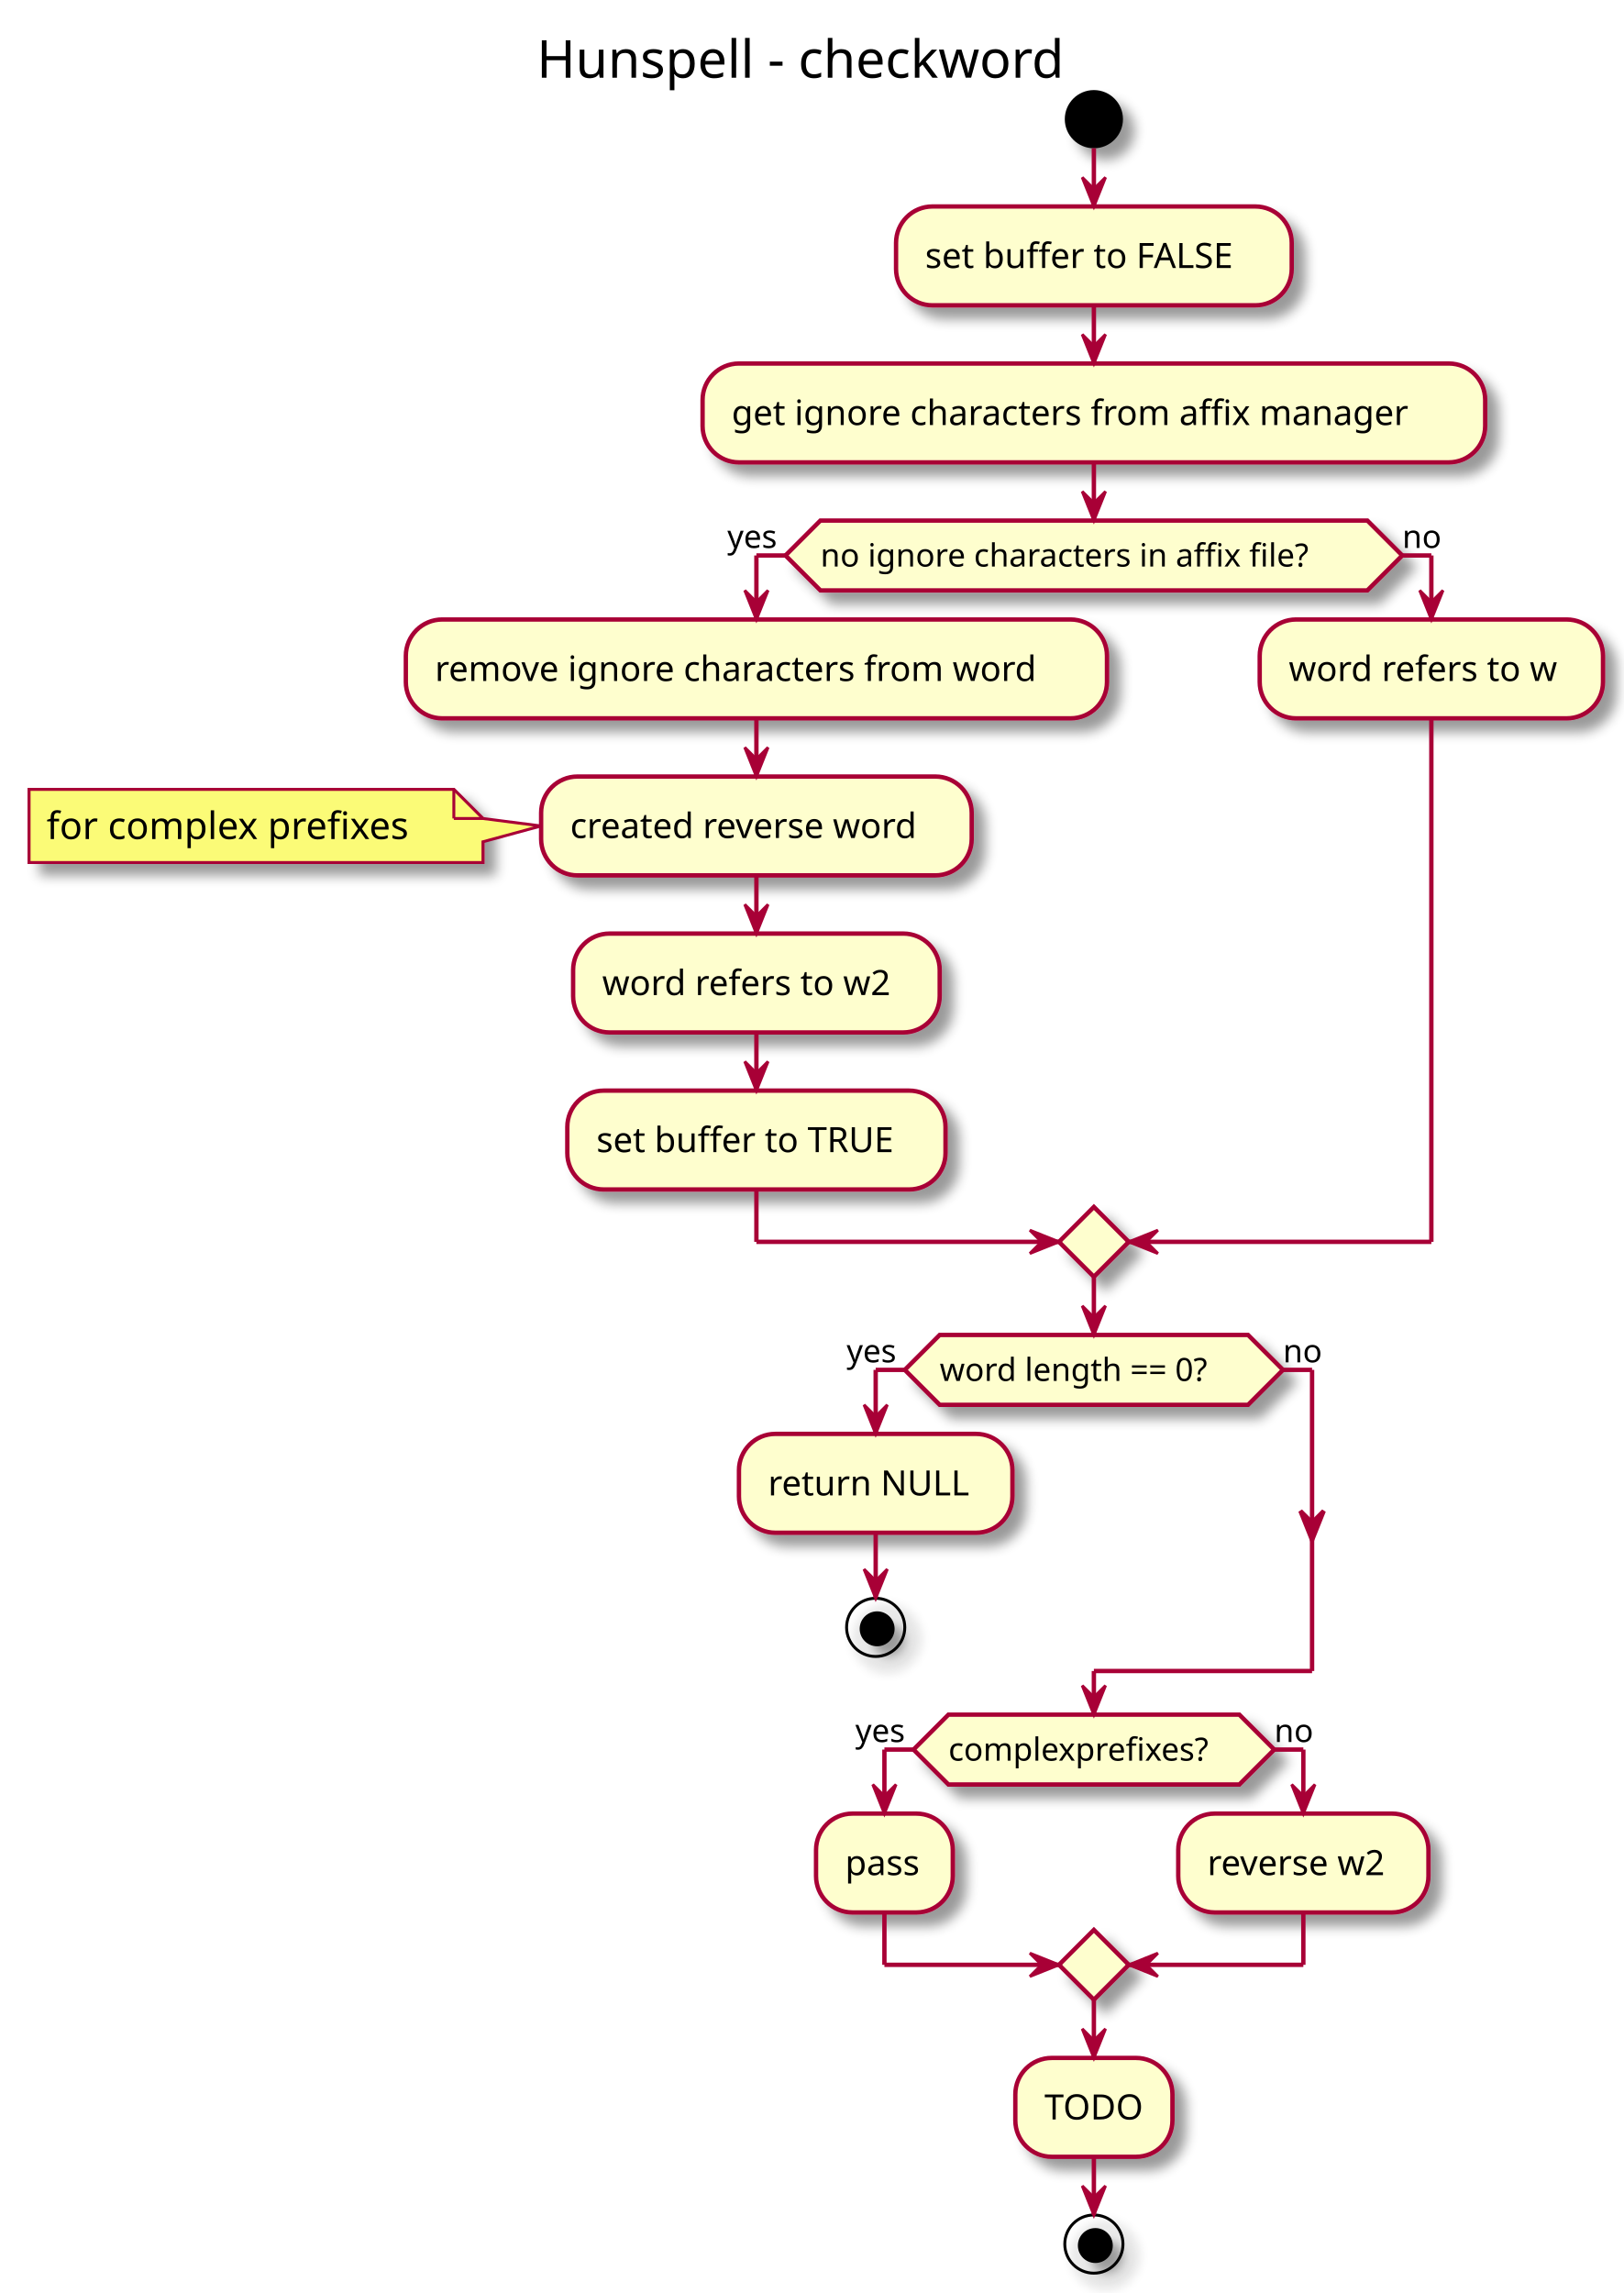
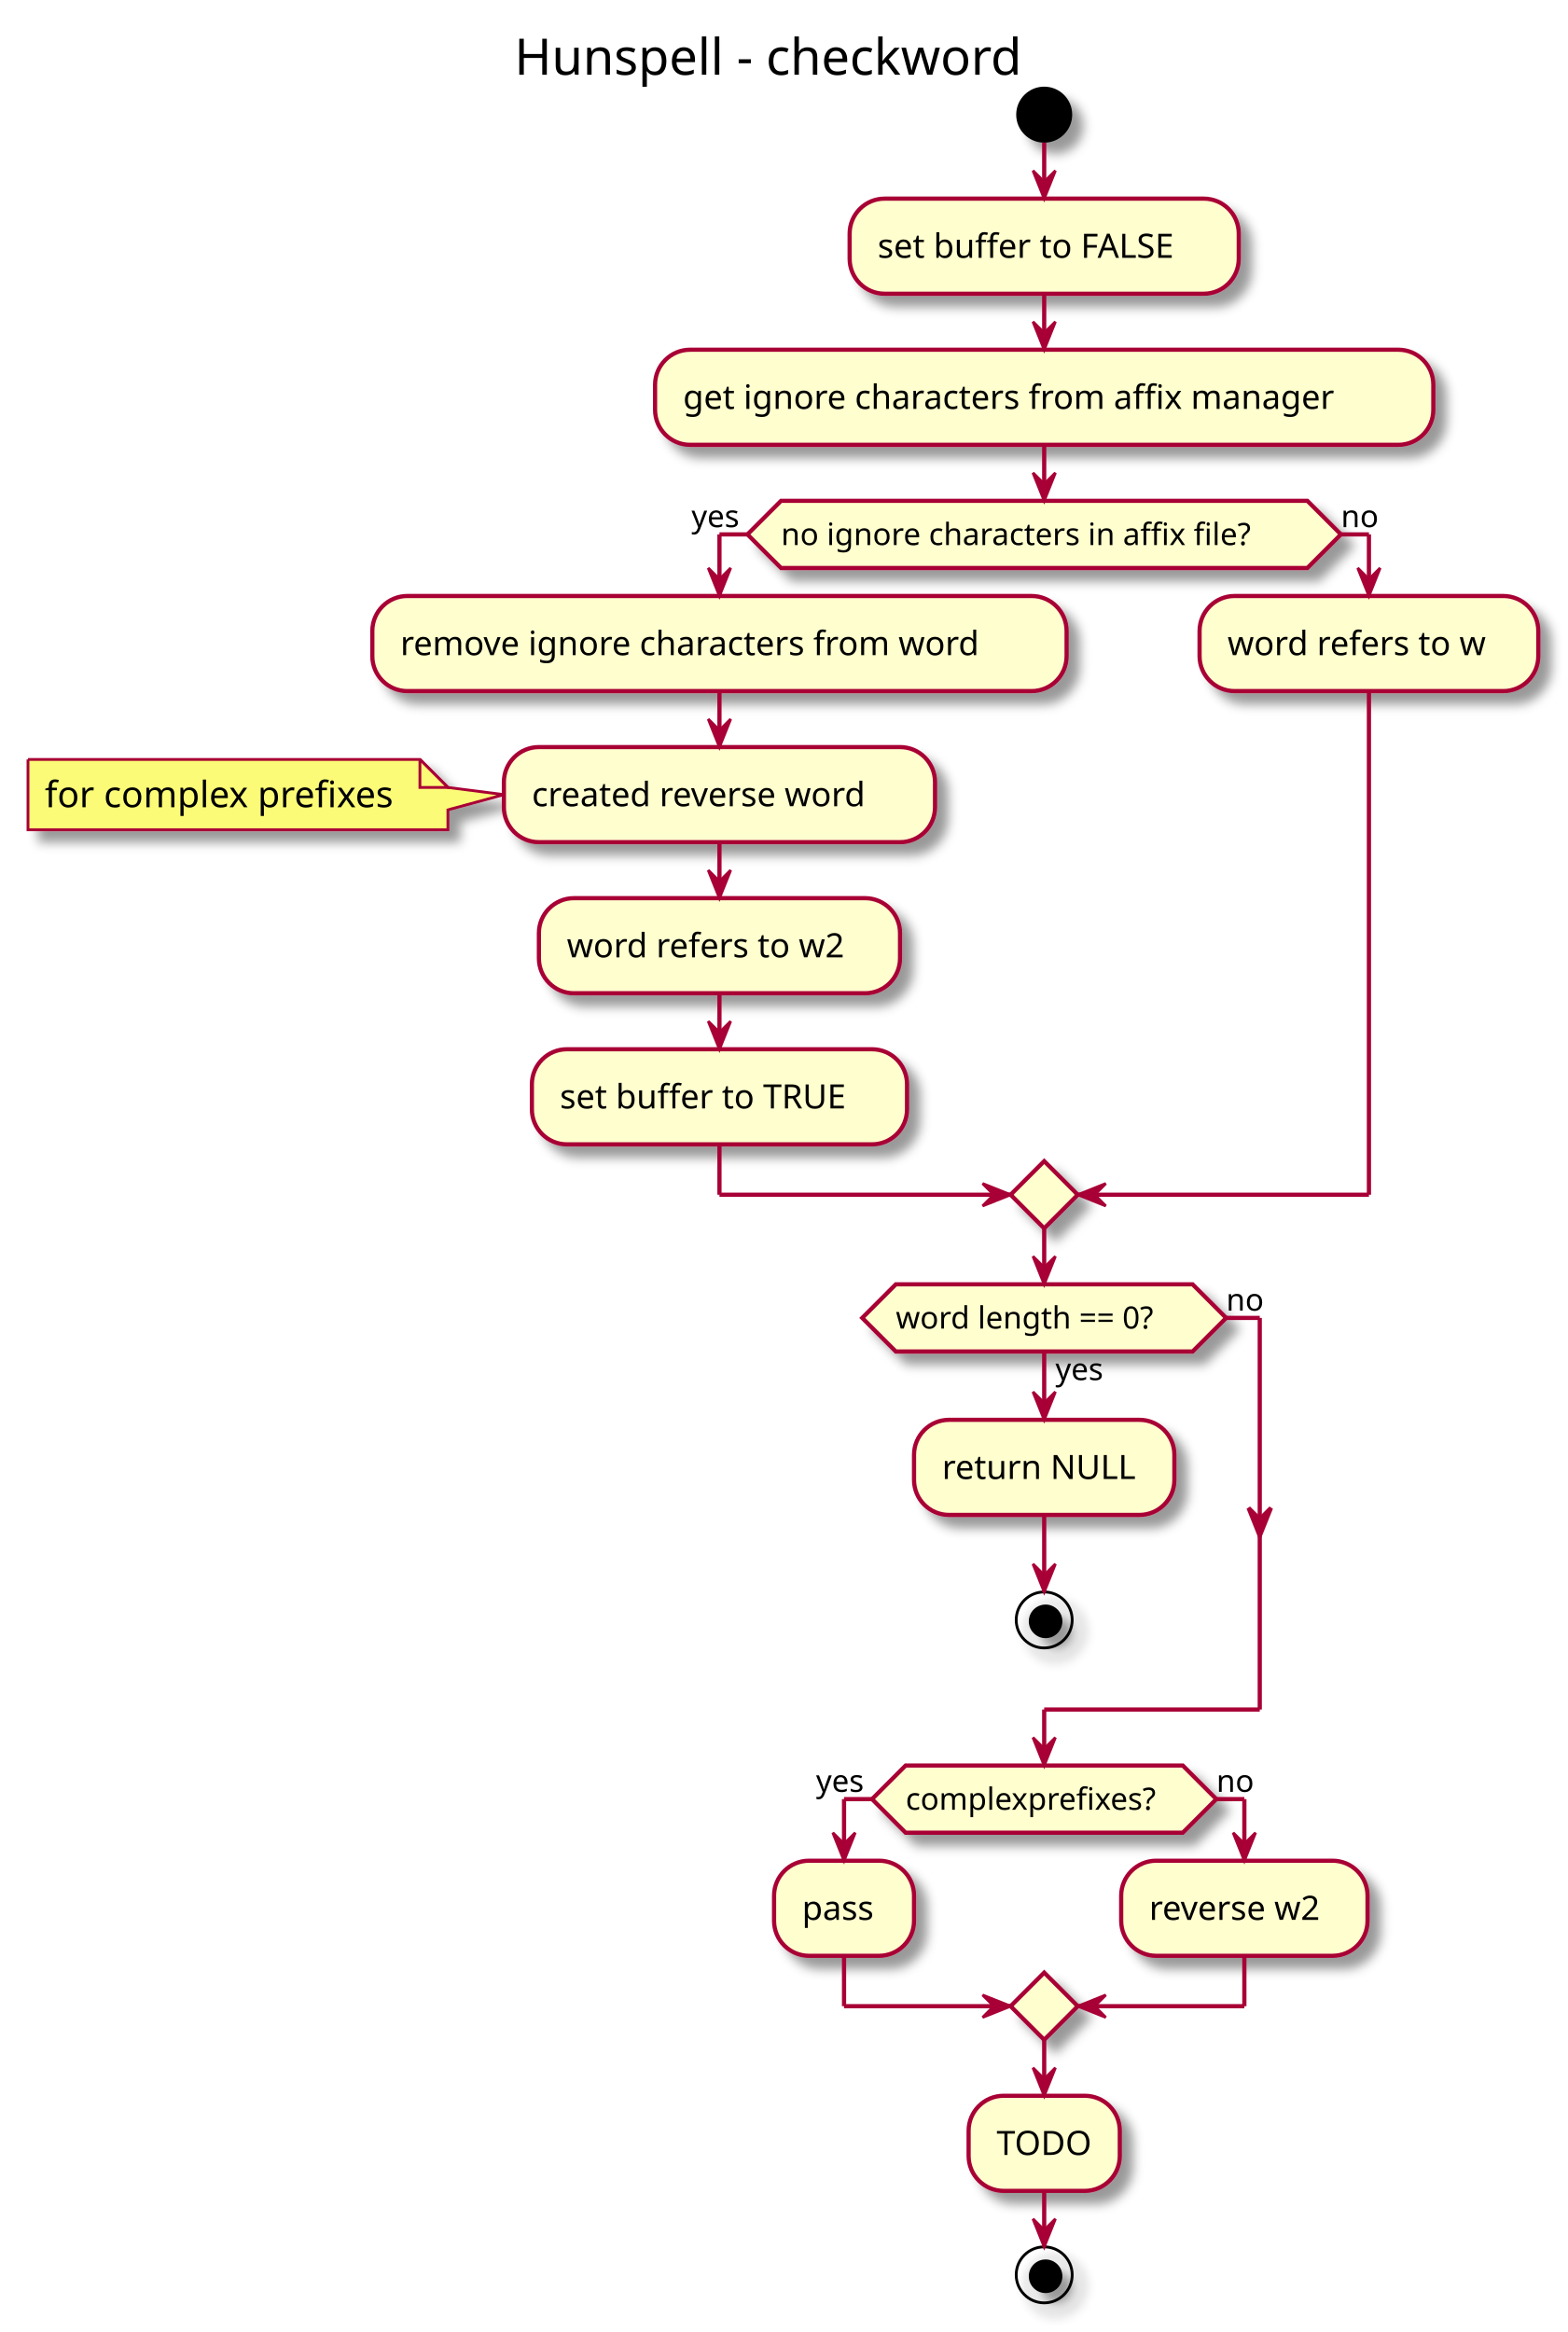
- <svg xmlns="http://www.w3.org/2000/svg" height="788px" style="width:558px;height:788px;" version="1.1" viewBox="0 0 558 788" width="558px">
+ <svg xmlns="http://www.w3.org/2000/svg" contentScriptType="application/ecmascript" contentStyleType="text/css" height="833px" preserveAspectRatio="none" style="width:560px;height:833px;" version="1.1" viewBox="0 0 560 833" width="560px" zoomAndPan="magnify">
  <defs>
-     <linearGradient id="gr0" x1="0%" x2="100%" y1="50%" y2="50%">
+     <linearGradient id="g1tgmju9q6ys2l0" x1="0%" x2="100%" y1="50%" y2="50%">
      <stop offset="0%" stop-color="#FFFFFF" />
      <stop offset="100%" stop-color="#FFFFFF" />
    </linearGradient>
-     <filter height="300%" id="f1" width="300%" x="-1" y="-1">
+     <filter height="300%" id="f1tgmju9q6ys2l" width="300%" x="-1" y="-1">
      <feGaussianBlur result="blurOut" stdDeviation="2.0" />
      <feColorMatrix in="blurOut" result="blurOut2" type="matrix" values="0 0 0 0 0 0 0 0 0 0 0 0 0 0 0 0 0 0 .4 0" />
      <feOffset dx="4.0" dy="4.0" in="blurOut2" result="blurOut3" />
      <feBlend in="SourceGraphic" in2="blurOut3" mode="normal" />
    </filter>
  </defs>
  <g>
-     <rect fill="url(#gr0)" height="788" style="stroke: none; stroke-width: 1.0;" width="558" x="0" y="0" />
-     <text fill="#000000" font-family="sans-serif" font-size="18" lengthAdjust="spacingAndGlyphs" textLength="192" x="184.5" y="26.708">Hunspell - checkword</text>
-     <ellipse cx="376" cy="40.953" fill="#000000" filter="url(#f1)" rx="10" ry="10" style="stroke: none; stroke-width: 1.0;" />
-     <rect fill="#FEFECE" filter="url(#f1)" height="33.969" rx="12.5" ry="12.5" style="stroke: #A80036; stroke-width: 1.5;" width="136" x="308" y="70.953" />
-     <text fill="#000000" font-family="sans-serif" font-size="12" lengthAdjust="spacingAndGlyphs" textLength="116" x="318" y="92.092">set buffer to FALSE</text>
-     <rect fill="#FEFECE" filter="url(#f1)" height="33.969" rx="12.5" ry="12.5" style="stroke: #A80036; stroke-width: 1.5;" width="269" x="241.5" y="124.922" />
-     <text fill="#000000" font-family="sans-serif" font-size="12" lengthAdjust="spacingAndGlyphs" textLength="249" x="251.5" y="146.06">get ignore characters from affix manager</text>
-     <polygon fill="#FEFECE" filter="url(#f1)" points="282,178.891,470,178.891,482,190.891,470,202.891,282,202.891,270,190.891,282,178.891" style="stroke: #A80036; stroke-width: 1.5;" />
-     <text fill="#000000" font-family="sans-serif" font-size="11" lengthAdjust="spacingAndGlyphs" textLength="188" x="282" y="194.699">no ignore characters in affix file?</text>
-     <text fill="#000000" font-family="sans-serif" font-size="11" lengthAdjust="spacingAndGlyphs" textLength="20" x="250" y="188.296">yes</text>
-     <text fill="#000000" font-family="sans-serif" font-size="11" lengthAdjust="spacingAndGlyphs" textLength="14" x="482" y="188.296">no</text>
-     <rect fill="#FEFECE" filter="url(#f1)" height="33.969" rx="12.5" ry="12.5" style="stroke: #A80036; stroke-width: 1.5;" width="241" x="139.5" y="212.891" />
-     <text fill="#000000" font-family="sans-serif" font-size="12" lengthAdjust="spacingAndGlyphs" textLength="221" x="149.5" y="234.029">remove ignore characters from word</text>
-     <polygon fill="#FBFB77" filter="url(#f1)" points="10,271.277,10,296.41,166,296.41,166,281.277,156,271.277,10,271.277" style="stroke: #A80036; stroke-width: 1.0;" />
-     <polygon fill="#FBFB77" points="10,271.277,10,296.41,166,296.41,166,289.277,186,283.844,166,281.277,166,281.277,156,271.277,10,271.277" style="stroke: #A80036; stroke-width: 1.0;" />
-     <line style="stroke: #A80036; stroke-width: 1.0;" x1="156" x2="156" y1="271.277" y2="281.277" />
-     <line style="stroke: #A80036; stroke-width: 1.0;" x1="166" x2="156" y1="281.277" y2="281.277" />
-     <text fill="#000000" font-family="sans-serif" font-size="13" lengthAdjust="spacingAndGlyphs" textLength="135" x="16" y="288.344">for complex prefixes</text>
-     <rect fill="#FEFECE" filter="url(#f1)" height="33.969" rx="12.5" ry="12.5" style="stroke: #A80036; stroke-width: 1.5;" width="148" x="186" y="266.859" />
-     <text fill="#000000" font-family="sans-serif" font-size="12" lengthAdjust="spacingAndGlyphs" textLength="128" x="196" y="287.998">created reverse word</text>
-     <rect fill="#FEFECE" filter="url(#f1)" height="33.969" rx="12.5" ry="12.5" style="stroke: #A80036; stroke-width: 1.5;" width="126" x="197" y="320.828" />
-     <text fill="#000000" font-family="sans-serif" font-size="12" lengthAdjust="spacingAndGlyphs" textLength="106" x="207" y="341.967">word refers to w2</text>
-     <rect fill="#FEFECE" filter="url(#f1)" height="33.969" rx="12.5" ry="12.5" style="stroke: #A80036; stroke-width: 1.5;" width="130" x="195" y="374.797" />
-     <text fill="#000000" font-family="sans-serif" font-size="12" lengthAdjust="spacingAndGlyphs" textLength="110" x="205" y="395.935">set buffer to TRUE</text>
-     <rect fill="#FEFECE" filter="url(#f1)" height="33.969" rx="12.5" ry="12.5" style="stroke: #A80036; stroke-width: 1.5;" width="118" x="433" y="212.891" />
-     <text fill="#000000" font-family="sans-serif" font-size="12" lengthAdjust="spacingAndGlyphs" textLength="98" x="443" y="234.029">word refers to w</text>
-     <polygon fill="#FEFECE" filter="url(#f1)" points="376,414.766,388,426.766,376,438.766,364,426.766,376,414.766" style="stroke: #A80036; stroke-width: 1.5;" />
-     <polygon fill="#FEFECE" filter="url(#f1)" points="323,458.766,429,458.766,441,470.766,429,482.766,323,482.766,311,470.766,323,458.766" style="stroke: #A80036; stroke-width: 1.5;" />
-     <text fill="#000000" font-family="sans-serif" font-size="11" lengthAdjust="spacingAndGlyphs" textLength="106" x="323" y="474.574">word length == 0?</text>
-     <text fill="#000000" font-family="sans-serif" font-size="11" lengthAdjust="spacingAndGlyphs" textLength="20" x="291" y="468.171">yes</text>
-     <text fill="#000000" font-family="sans-serif" font-size="11" lengthAdjust="spacingAndGlyphs" textLength="14" x="441" y="468.171">no</text>
-     <rect fill="#FEFECE" filter="url(#f1)" height="33.969" rx="12.5" ry="12.5" style="stroke: #A80036; stroke-width: 1.5;" width="94" x="254" y="492.766" />
-     <text fill="#000000" font-family="sans-serif" font-size="12" lengthAdjust="spacingAndGlyphs" textLength="74" x="264" y="513.904">return NULL</text>
-     <ellipse cx="301" cy="559.25" fill="none" filter="url(#f1)" rx="10" ry="10" style="stroke: #000000; stroke-width: 1.0;" />
-     <ellipse cx="301.5" cy="559.75" fill="#000000" filter="url(#f1)" rx="6" ry="6" style="stroke: none; stroke-width: 1.0;" />
-     <polygon fill="#FEFECE" filter="url(#f1)" points="326,589.25,426,589.25,438,601.25,426,613.25,326,613.25,314,601.25,326,589.25" style="stroke: #A80036; stroke-width: 1.5;" />
-     <text fill="#000000" font-family="sans-serif" font-size="11" lengthAdjust="spacingAndGlyphs" textLength="100" x="326" y="605.058">complexprefixes?</text>
-     <text fill="#000000" font-family="sans-serif" font-size="11" lengthAdjust="spacingAndGlyphs" textLength="20" x="294" y="598.656">yes</text>
-     <text fill="#000000" font-family="sans-serif" font-size="11" lengthAdjust="spacingAndGlyphs" textLength="14" x="438" y="598.656">no</text>
-     <rect fill="#FEFECE" filter="url(#f1)" height="33.969" rx="12.5" ry="12.5" style="stroke: #A80036; stroke-width: 1.5;" width="47" x="280.5" y="623.25" />
-     <text fill="#000000" font-family="sans-serif" font-size="12" lengthAdjust="spacingAndGlyphs" textLength="27" x="290.5" y="644.389">pass</text>
-     <rect fill="#FEFECE" filter="url(#f1)" height="33.969" rx="12.5" ry="12.5" style="stroke: #A80036; stroke-width: 1.5;" width="86" x="405" y="623.25" />
-     <text fill="#000000" font-family="sans-serif" font-size="12" lengthAdjust="spacingAndGlyphs" textLength="66" x="415" y="644.389">reverse w2</text>
-     <polygon fill="#FEFECE" filter="url(#f1)" points="376,663.219,388,675.219,376,687.219,364,675.219,376,663.219" style="stroke: #A80036; stroke-width: 1.5;" />
-     <rect fill="#FEFECE" filter="url(#f1)" height="33.969" rx="12.5" ry="12.5" style="stroke: #A80036; stroke-width: 1.5;" width="54" x="349" y="707.219" />
-     <text fill="#000000" font-family="sans-serif" font-size="12" lengthAdjust="spacingAndGlyphs" textLength="34" x="359" y="728.357">TODO</text>
-     <ellipse cx="376" cy="771.188" fill="none" filter="url(#f1)" rx="10" ry="10" style="stroke: #000000; stroke-width: 1.0;" />
-     <ellipse cx="376.5" cy="771.688" fill="#000000" filter="url(#f1)" rx="6" ry="6" style="stroke: none; stroke-width: 1.0;" />
-     <line style="stroke: #A80036; stroke-width: 1.5;" x1="376" x2="376" y1="50.953" y2="70.953" />
-     <polygon fill="#A80036" points="372,60.953,376,70.953,380,60.953,376,64.953" style="stroke: #A80036; stroke-width: 1.0;" />
-     <line style="stroke: #A80036; stroke-width: 1.5;" x1="376" x2="376" y1="104.922" y2="124.922" />
-     <polygon fill="#A80036" points="372,114.922,376,124.922,380,114.922,376,118.922" style="stroke: #A80036; stroke-width: 1.0;" />
-     <line style="stroke: #A80036; stroke-width: 1.5;" x1="260" x2="260" y1="246.859" y2="266.859" />
-     <polygon fill="#A80036" points="256,256.859,260,266.859,264,256.859,260,260.859" style="stroke: #A80036; stroke-width: 1.0;" />
-     <line style="stroke: #A80036; stroke-width: 1.5;" x1="260" x2="260" y1="300.828" y2="320.828" />
-     <polygon fill="#A80036" points="256,310.828,260,320.828,264,310.828,260,314.828" style="stroke: #A80036; stroke-width: 1.0;" />
-     <line style="stroke: #A80036; stroke-width: 1.5;" x1="260" x2="260" y1="354.797" y2="374.797" />
-     <polygon fill="#A80036" points="256,364.797,260,374.797,264,364.797,260,368.797" style="stroke: #A80036; stroke-width: 1.0;" />
-     <line style="stroke: #A80036; stroke-width: 1.5;" x1="270" x2="260" y1="190.891" y2="190.891" />
-     <line style="stroke: #A80036; stroke-width: 1.5;" x1="260" x2="260" y1="190.891" y2="212.891" />
-     <polygon fill="#A80036" points="256,202.891,260,212.891,264,202.891,260,206.891" style="stroke: #A80036; stroke-width: 1.0;" />
-     <line style="stroke: #A80036; stroke-width: 1.5;" x1="482" x2="492" y1="190.891" y2="190.891" />
-     <line style="stroke: #A80036; stroke-width: 1.5;" x1="492" x2="492" y1="190.891" y2="212.891" />
-     <polygon fill="#A80036" points="488,202.891,492,212.891,496,202.891,492,206.891" style="stroke: #A80036; stroke-width: 1.0;" />
-     <line style="stroke: #A80036; stroke-width: 1.5;" x1="260" x2="260" y1="408.766" y2="426.766" />
-     <line style="stroke: #A80036; stroke-width: 1.5;" x1="260" x2="364" y1="426.766" y2="426.766" />
-     <polygon fill="#A80036" points="354,422.766,364,426.766,354,430.766,358,426.766" style="stroke: #A80036; stroke-width: 1.0;" />
-     <line style="stroke: #A80036; stroke-width: 1.5;" x1="492" x2="492" y1="246.859" y2="426.766" />
-     <line style="stroke: #A80036; stroke-width: 1.5;" x1="492" x2="388" y1="426.766" y2="426.766" />
-     <polygon fill="#A80036" points="398,422.766,388,426.766,398,430.766,394,426.766" style="stroke: #A80036; stroke-width: 1.0;" />
-     <line style="stroke: #A80036; stroke-width: 1.5;" x1="376" x2="376" y1="158.891" y2="178.891" />
-     <polygon fill="#A80036" points="372,168.891,376,178.891,380,168.891,376,172.891" style="stroke: #A80036; stroke-width: 1.0;" />
-     <line style="stroke: #A80036; stroke-width: 1.5;" x1="301" x2="301" y1="526.734" y2="549.25" />
-     <polygon fill="#A80036" points="297,539.25,301,549.25,305,539.25,301,543.25" style="stroke: #A80036; stroke-width: 1.0;" />
-     <line style="stroke: #A80036; stroke-width: 1.5;" x1="311" x2="301" y1="470.766" y2="470.766" />
-     <line style="stroke: #A80036; stroke-width: 1.5;" x1="301" x2="301" y1="470.766" y2="492.766" />
-     <polygon fill="#A80036" points="297,482.766,301,492.766,305,482.766,301,486.766" style="stroke: #A80036; stroke-width: 1.0;" />
-     <line style="stroke: #A80036; stroke-width: 1.5;" x1="441" x2="451" y1="470.766" y2="470.766" />
-     <polygon fill="#A80036" points="447,519.25,451,529.25,455,519.25,451,523.25" style="stroke: #A80036; stroke-width: 1.5;" />
-     <line style="stroke: #A80036; stroke-width: 1.5;" x1="451" x2="451" y1="470.766" y2="574.25" />
-     <line style="stroke: #A80036; stroke-width: 1.5;" x1="451" x2="376" y1="574.25" y2="574.25" />
-     <line style="stroke: #A80036; stroke-width: 1.5;" x1="376" x2="376" y1="574.25" y2="589.25" />
-     <polygon fill="#A80036" points="372,579.25,376,589.25,380,579.25,376,583.25" style="stroke: #A80036; stroke-width: 1.0;" />
-     <line style="stroke: #A80036; stroke-width: 1.5;" x1="376" x2="376" y1="438.766" y2="458.766" />
-     <polygon fill="#A80036" points="372,448.766,376,458.766,380,448.766,376,452.766" style="stroke: #A80036; stroke-width: 1.0;" />
-     <line style="stroke: #A80036; stroke-width: 1.5;" x1="314" x2="304" y1="601.25" y2="601.25" />
-     <line style="stroke: #A80036; stroke-width: 1.5;" x1="304" x2="304" y1="601.25" y2="623.25" />
-     <polygon fill="#A80036" points="300,613.25,304,623.25,308,613.25,304,617.25" style="stroke: #A80036; stroke-width: 1.0;" />
-     <line style="stroke: #A80036; stroke-width: 1.5;" x1="438" x2="448" y1="601.25" y2="601.25" />
-     <line style="stroke: #A80036; stroke-width: 1.5;" x1="448" x2="448" y1="601.25" y2="623.25" />
-     <polygon fill="#A80036" points="444,613.25,448,623.25,452,613.25,448,617.25" style="stroke: #A80036; stroke-width: 1.0;" />
-     <line style="stroke: #A80036; stroke-width: 1.5;" x1="304" x2="304" y1="657.219" y2="675.219" />
-     <line style="stroke: #A80036; stroke-width: 1.5;" x1="304" x2="364" y1="675.219" y2="675.219" />
-     <polygon fill="#A80036" points="354,671.219,364,675.219,354,679.219,358,675.219" style="stroke: #A80036; stroke-width: 1.0;" />
-     <line style="stroke: #A80036; stroke-width: 1.5;" x1="448" x2="448" y1="657.219" y2="675.219" />
-     <line style="stroke: #A80036; stroke-width: 1.5;" x1="448" x2="388" y1="675.219" y2="675.219" />
-     <polygon fill="#A80036" points="398,671.219,388,675.219,398,679.219,394,675.219" style="stroke: #A80036; stroke-width: 1.0;" />
-     <line style="stroke: #A80036; stroke-width: 1.5;" x1="376" x2="376" y1="687.219" y2="707.219" />
-     <polygon fill="#A80036" points="372,697.219,376,707.219,380,697.219,376,701.219" style="stroke: #A80036; stroke-width: 1.0;" />
-     <line style="stroke: #A80036; stroke-width: 1.5;" x1="376" x2="376" y1="741.188" y2="761.188" />
-     <polygon fill="#A80036" points="372,751.188,376,761.188,380,751.188,376,755.188" style="stroke: #A80036; stroke-width: 1.0;" />
+     <rect fill="url(#g1tgmju9q6ys2l0)" height="833" style="stroke: none; stroke-width: 1.0;" width="560" x="0" y="0" />
+     <text fill="#000000" font-family="sans-serif" font-size="18" lengthAdjust="spacingAndGlyphs" textLength="191" x="183.75" y="26.708">Hunspell - checkword</text>
+     <ellipse cx="373" cy="40.953" fill="#000000" filter="url(#f1tgmju9q6ys2l)" rx="10" ry="10" style="stroke: none; stroke-width: 1.0;" />
+     <rect fill="#FEFECE" filter="url(#f1tgmju9q6ys2l)" height="33.969" rx="12.5" ry="12.5" style="stroke: #A80036; stroke-width: 1.5;" width="139" x="303.5" y="70.953" />
+     <text fill="#000000" font-family="sans-serif" font-size="12" lengthAdjust="spacingAndGlyphs" textLength="119" x="313.5" y="92.092">set buffer to FALSE</text>
+     <rect fill="#FEFECE" filter="url(#f1tgmju9q6ys2l)" height="33.969" rx="12.5" ry="12.5" style="stroke: #A80036; stroke-width: 1.5;" width="278" x="234" y="124.922" />
+     <text fill="#000000" font-family="sans-serif" font-size="12" lengthAdjust="spacingAndGlyphs" textLength="258" x="244" y="146.06">get ignore characters from affix manager</text>
+     <polygon fill="#FEFECE" filter="url(#f1tgmju9q6ys2l)" points="279,178.891,467,178.891,479,190.891,467,202.891,279,202.891,267,190.891,279,178.891" style="stroke: #A80036; stroke-width: 1.5;" />
+     <text fill="#000000" font-family="sans-serif" font-size="11" lengthAdjust="spacingAndGlyphs" textLength="188" x="279" y="194.699">no ignore characters in affix file?</text>
+     <text fill="#000000" font-family="sans-serif" font-size="11" lengthAdjust="spacingAndGlyphs" textLength="20" x="247" y="188.296">yes</text>
+     <text fill="#000000" font-family="sans-serif" font-size="11" lengthAdjust="spacingAndGlyphs" textLength="14" x="479" y="188.296">no</text>
+     <rect fill="#FEFECE" filter="url(#f1tgmju9q6ys2l)" height="33.969" rx="12.5" ry="12.5" style="stroke: #A80036; stroke-width: 1.5;" width="248" x="133" y="212.891" />
+     <text fill="#000000" font-family="sans-serif" font-size="12" lengthAdjust="spacingAndGlyphs" textLength="228" x="143" y="234.029">remove ignore characters from word</text>
+     <path d="M10,271.277 L10,296.41 A0,0 0 0 0 10,296.41 L160,296.41 A0,0 0 0 0 160,296.41 L160,289.277 L180,283.844 L160,281.277 L160,281.277 L150,271.277 L10,271.277 A0,0 0 0 0 10,271.277 " fill="#FBFB77" filter="url(#f1tgmju9q6ys2l)" style="stroke: #A80036; stroke-width: 1.0;" />
+     <path d="M150,271.277 L150,281.277 L160,281.277 L150,271.277 " fill="#FBFB77" style="stroke: #A80036; stroke-width: 1.0;" />
+     <text fill="#000000" font-family="sans-serif" font-size="13" lengthAdjust="spacingAndGlyphs" textLength="129" x="16" y="288.344">for complex prefixes</text>
+     <rect fill="#FEFECE" filter="url(#f1tgmju9q6ys2l)" height="33.969" rx="12.5" ry="12.5" style="stroke: #A80036; stroke-width: 1.5;" width="154" x="180" y="266.859" />
+     <text fill="#000000" font-family="sans-serif" font-size="12" lengthAdjust="spacingAndGlyphs" textLength="134" x="190" y="287.998">created reverse word</text>
+     <rect fill="#FEFECE" filter="url(#f1tgmju9q6ys2l)" height="33.969" rx="12.5" ry="12.5" style="stroke: #A80036; stroke-width: 1.5;" width="129" x="192.5" y="320.828" />
+     <text fill="#000000" font-family="sans-serif" font-size="12" lengthAdjust="spacingAndGlyphs" textLength="109" x="202.5" y="341.967">word refers to w2</text>
+     <rect fill="#FEFECE" filter="url(#f1tgmju9q6ys2l)" height="33.969" rx="12.5" ry="12.5" style="stroke: #A80036; stroke-width: 1.5;" width="134" x="190" y="374.797" />
+     <text fill="#000000" font-family="sans-serif" font-size="12" lengthAdjust="spacingAndGlyphs" textLength="114" x="200" y="395.935">set buffer to TRUE</text>
+     <rect fill="#FEFECE" filter="url(#f1tgmju9q6ys2l)" height="33.969" rx="12.5" ry="12.5" style="stroke: #A80036; stroke-width: 1.5;" width="121" x="428.5" y="212.891" />
+     <text fill="#000000" font-family="sans-serif" font-size="12" lengthAdjust="spacingAndGlyphs" textLength="101" x="438.5" y="234.029">word refers to w</text>
+     <polygon fill="#FEFECE" filter="url(#f1tgmju9q6ys2l)" points="373,414.766,385,426.766,373,438.766,361,426.766,373,414.766" style="stroke: #A80036; stroke-width: 1.5;" />
+     <rect fill="#FEFECE" filter="url(#f1tgmju9q6ys2l)" height="33.969" rx="12.5" ry="12.5" style="stroke: #A80036; stroke-width: 1.5;" width="93" x="326.5" y="507.168" />
+     <text fill="#000000" font-family="sans-serif" font-size="12" lengthAdjust="spacingAndGlyphs" textLength="73" x="336.5" y="528.307">return NULL</text>
+     <ellipse cx="373" cy="578.652" fill="none" filter="url(#f1tgmju9q6ys2l)" rx="10" ry="10" style="stroke: #000000; stroke-width: 1.0;" />
+     <ellipse cx="373.5" cy="579.152" fill="#000000" filter="url(#f1tgmju9q6ys2l)" rx="6" ry="6" style="stroke: none; stroke-width: 1.0;" />
+     <polygon fill="#FEFECE" filter="url(#f1tgmju9q6ys2l)" points="320,458.766,426,458.766,438,470.766,426,482.766,320,482.766,308,470.766,320,458.766" style="stroke: #A80036; stroke-width: 1.5;" />
+     <text fill="#000000" font-family="sans-serif" font-size="11" lengthAdjust="spacingAndGlyphs" textLength="20" x="377" y="492.976">yes</text>
+     <text fill="#000000" font-family="sans-serif" font-size="11" lengthAdjust="spacingAndGlyphs" textLength="106" x="320" y="474.574">word length == 0?</text>
+     <text fill="#000000" font-family="sans-serif" font-size="11" lengthAdjust="spacingAndGlyphs" textLength="14" x="438" y="468.171">no</text>
+     <polygon fill="#FEFECE" filter="url(#f1tgmju9q6ys2l)" points="323.5,630.652,422.5,630.652,434.5,642.652,422.5,654.652,323.5,654.652,311.5,642.652,323.5,630.652" style="stroke: #A80036; stroke-width: 1.5;" />
+     <text fill="#000000" font-family="sans-serif" font-size="11" lengthAdjust="spacingAndGlyphs" textLength="99" x="323.5" y="646.46">complexprefixes?</text>
+     <text fill="#000000" font-family="sans-serif" font-size="11" lengthAdjust="spacingAndGlyphs" textLength="20" x="291.5" y="640.058">yes</text>
+     <text fill="#000000" font-family="sans-serif" font-size="11" lengthAdjust="spacingAndGlyphs" textLength="14" x="434.5" y="640.058">no</text>
+     <rect fill="#FEFECE" filter="url(#f1tgmju9q6ys2l)" height="33.969" rx="12.5" ry="12.5" style="stroke: #A80036; stroke-width: 1.5;" width="50" x="276.5" y="664.652" />
+     <text fill="#000000" font-family="sans-serif" font-size="12" lengthAdjust="spacingAndGlyphs" textLength="30" x="286.5" y="685.791">pass</text>
+     <rect fill="#FEFECE" filter="url(#f1tgmju9q6ys2l)" height="33.969" rx="12.5" ry="12.5" style="stroke: #A80036; stroke-width: 1.5;" width="88" x="400.5" y="664.652" />
+     <text fill="#000000" font-family="sans-serif" font-size="12" lengthAdjust="spacingAndGlyphs" textLength="68" x="410.5" y="685.791">reverse w2</text>
+     <polygon fill="#FEFECE" filter="url(#f1tgmju9q6ys2l)" points="373,704.621,385,716.621,373,728.621,361,716.621,373,704.621" style="stroke: #A80036; stroke-width: 1.5;" />
+     <rect fill="#FEFECE" filter="url(#f1tgmju9q6ys2l)" height="33.969" rx="12.5" ry="12.5" style="stroke: #A80036; stroke-width: 1.5;" width="54" x="346" y="748.621" />
+     <text fill="#000000" font-family="sans-serif" font-size="12" lengthAdjust="spacingAndGlyphs" textLength="34" x="356" y="769.76">TODO</text>
+     <ellipse cx="373" cy="812.59" fill="none" filter="url(#f1tgmju9q6ys2l)" rx="10" ry="10" style="stroke: #000000; stroke-width: 1.0;" />
+     <ellipse cx="373.5" cy="813.09" fill="#000000" filter="url(#f1tgmju9q6ys2l)" rx="6" ry="6" style="stroke: none; stroke-width: 1.0;" />
+     <line style="stroke: #A80036; stroke-width: 1.5;" x1="373" x2="373" y1="50.953" y2="70.953" />
+     <polygon fill="#A80036" points="369,60.953,373,70.953,377,60.953,373,64.953" style="stroke: #A80036; stroke-width: 1.0;" />
+     <line style="stroke: #A80036; stroke-width: 1.5;" x1="373" x2="373" y1="104.922" y2="124.922" />
+     <polygon fill="#A80036" points="369,114.922,373,124.922,377,114.922,373,118.922" style="stroke: #A80036; stroke-width: 1.0;" />
+     <line style="stroke: #A80036; stroke-width: 1.5;" x1="257" x2="257" y1="246.859" y2="266.859" />
+     <polygon fill="#A80036" points="253,256.859,257,266.859,261,256.859,257,260.859" style="stroke: #A80036; stroke-width: 1.0;" />
+     <line style="stroke: #A80036; stroke-width: 1.5;" x1="257" x2="257" y1="300.828" y2="320.828" />
+     <polygon fill="#A80036" points="253,310.828,257,320.828,261,310.828,257,314.828" style="stroke: #A80036; stroke-width: 1.0;" />
+     <line style="stroke: #A80036; stroke-width: 1.5;" x1="257" x2="257" y1="354.797" y2="374.797" />
+     <polygon fill="#A80036" points="253,364.797,257,374.797,261,364.797,257,368.797" style="stroke: #A80036; stroke-width: 1.0;" />
+     <line style="stroke: #A80036; stroke-width: 1.5;" x1="267" x2="257" y1="190.891" y2="190.891" />
+     <line style="stroke: #A80036; stroke-width: 1.5;" x1="257" x2="257" y1="190.891" y2="212.891" />
+     <polygon fill="#A80036" points="253,202.891,257,212.891,261,202.891,257,206.891" style="stroke: #A80036; stroke-width: 1.0;" />
+     <line style="stroke: #A80036; stroke-width: 1.5;" x1="479" x2="489" y1="190.891" y2="190.891" />
+     <line style="stroke: #A80036; stroke-width: 1.5;" x1="489" x2="489" y1="190.891" y2="212.891" />
+     <polygon fill="#A80036" points="485,202.891,489,212.891,493,202.891,489,206.891" style="stroke: #A80036; stroke-width: 1.0;" />
+     <line style="stroke: #A80036; stroke-width: 1.5;" x1="257" x2="257" y1="408.766" y2="426.766" />
+     <line style="stroke: #A80036; stroke-width: 1.5;" x1="257" x2="361" y1="426.766" y2="426.766" />
+     <polygon fill="#A80036" points="351,422.766,361,426.766,351,430.766,355,426.766" style="stroke: #A80036; stroke-width: 1.0;" />
+     <line style="stroke: #A80036; stroke-width: 1.5;" x1="489" x2="489" y1="246.859" y2="426.766" />
+     <line style="stroke: #A80036; stroke-width: 1.5;" x1="489" x2="385" y1="426.766" y2="426.766" />
+     <polygon fill="#A80036" points="395,422.766,385,426.766,395,430.766,391,426.766" style="stroke: #A80036; stroke-width: 1.0;" />
+     <line style="stroke: #A80036; stroke-width: 1.5;" x1="373" x2="373" y1="158.891" y2="178.891" />
+     <polygon fill="#A80036" points="369,168.891,373,178.891,377,168.891,373,172.891" style="stroke: #A80036; stroke-width: 1.0;" />
+     <line style="stroke: #A80036; stroke-width: 1.5;" x1="373" x2="373" y1="541.137" y2="568.652" />
+     <polygon fill="#A80036" points="369,558.652,373,568.652,377,558.652,373,562.652" style="stroke: #A80036; stroke-width: 1.0;" />
+     <line style="stroke: #A80036; stroke-width: 1.5;" x1="373" x2="373" y1="482.766" y2="507.168" />
+     <polygon fill="#A80036" points="369,497.168,373,507.168,377,497.168,373,501.168" style="stroke: #A80036; stroke-width: 1.0;" />
+     <line style="stroke: #A80036; stroke-width: 1.5;" x1="438" x2="450" y1="470.766" y2="470.766" />
+     <polygon fill="#A80036" points="446,538.652,450,548.652,454,538.652,450,542.652" style="stroke: #A80036; stroke-width: 1.5;" />
+     <line style="stroke: #A80036; stroke-width: 1.5;" x1="450" x2="450" y1="470.766" y2="610.652" />
+     <line style="stroke: #A80036; stroke-width: 1.5;" x1="450" x2="373" y1="610.652" y2="610.652" />
+     <line style="stroke: #A80036; stroke-width: 1.5;" x1="373" x2="373" y1="610.652" y2="630.652" />
+     <polygon fill="#A80036" points="369,620.652,373,630.652,377,620.652,373,624.652" style="stroke: #A80036; stroke-width: 1.0;" />
+     <line style="stroke: #A80036; stroke-width: 1.5;" x1="373" x2="373" y1="438.766" y2="458.766" />
+     <polygon fill="#A80036" points="369,448.766,373,458.766,377,448.766,373,452.766" style="stroke: #A80036; stroke-width: 1.0;" />
+     <line style="stroke: #A80036; stroke-width: 1.5;" x1="311.5" x2="301.5" y1="642.652" y2="642.652" />
+     <line style="stroke: #A80036; stroke-width: 1.5;" x1="301.5" x2="301.5" y1="642.652" y2="664.652" />
+     <polygon fill="#A80036" points="297.5,654.652,301.5,664.652,305.5,654.652,301.5,658.652" style="stroke: #A80036; stroke-width: 1.0;" />
+     <line style="stroke: #A80036; stroke-width: 1.5;" x1="434.5" x2="444.5" y1="642.652" y2="642.652" />
+     <line style="stroke: #A80036; stroke-width: 1.5;" x1="444.5" x2="444.5" y1="642.652" y2="664.652" />
+     <polygon fill="#A80036" points="440.5,654.652,444.5,664.652,448.5,654.652,444.5,658.652" style="stroke: #A80036; stroke-width: 1.0;" />
+     <line style="stroke: #A80036; stroke-width: 1.5;" x1="301.5" x2="301.5" y1="698.621" y2="716.621" />
+     <line style="stroke: #A80036; stroke-width: 1.5;" x1="301.5" x2="361" y1="716.621" y2="716.621" />
+     <polygon fill="#A80036" points="351,712.621,361,716.621,351,720.621,355,716.621" style="stroke: #A80036; stroke-width: 1.0;" />
+     <line style="stroke: #A80036; stroke-width: 1.5;" x1="444.5" x2="444.5" y1="698.621" y2="716.621" />
+     <line style="stroke: #A80036; stroke-width: 1.5;" x1="444.5" x2="385" y1="716.621" y2="716.621" />
+     <polygon fill="#A80036" points="395,712.621,385,716.621,395,720.621,391,716.621" style="stroke: #A80036; stroke-width: 1.0;" />
+     <line style="stroke: #A80036; stroke-width: 1.5;" x1="373" x2="373" y1="728.621" y2="748.621" />
+     <polygon fill="#A80036" points="369,738.621,373,748.621,377,738.621,373,742.621" style="stroke: #A80036; stroke-width: 1.0;" />
+     <line style="stroke: #A80036; stroke-width: 1.5;" x1="373" x2="373" y1="782.59" y2="802.59" />
+     <polygon fill="#A80036" points="369,792.59,373,802.59,377,792.59,373,796.59" style="stroke: #A80036; stroke-width: 1.0;" />
  </g>
</svg>
